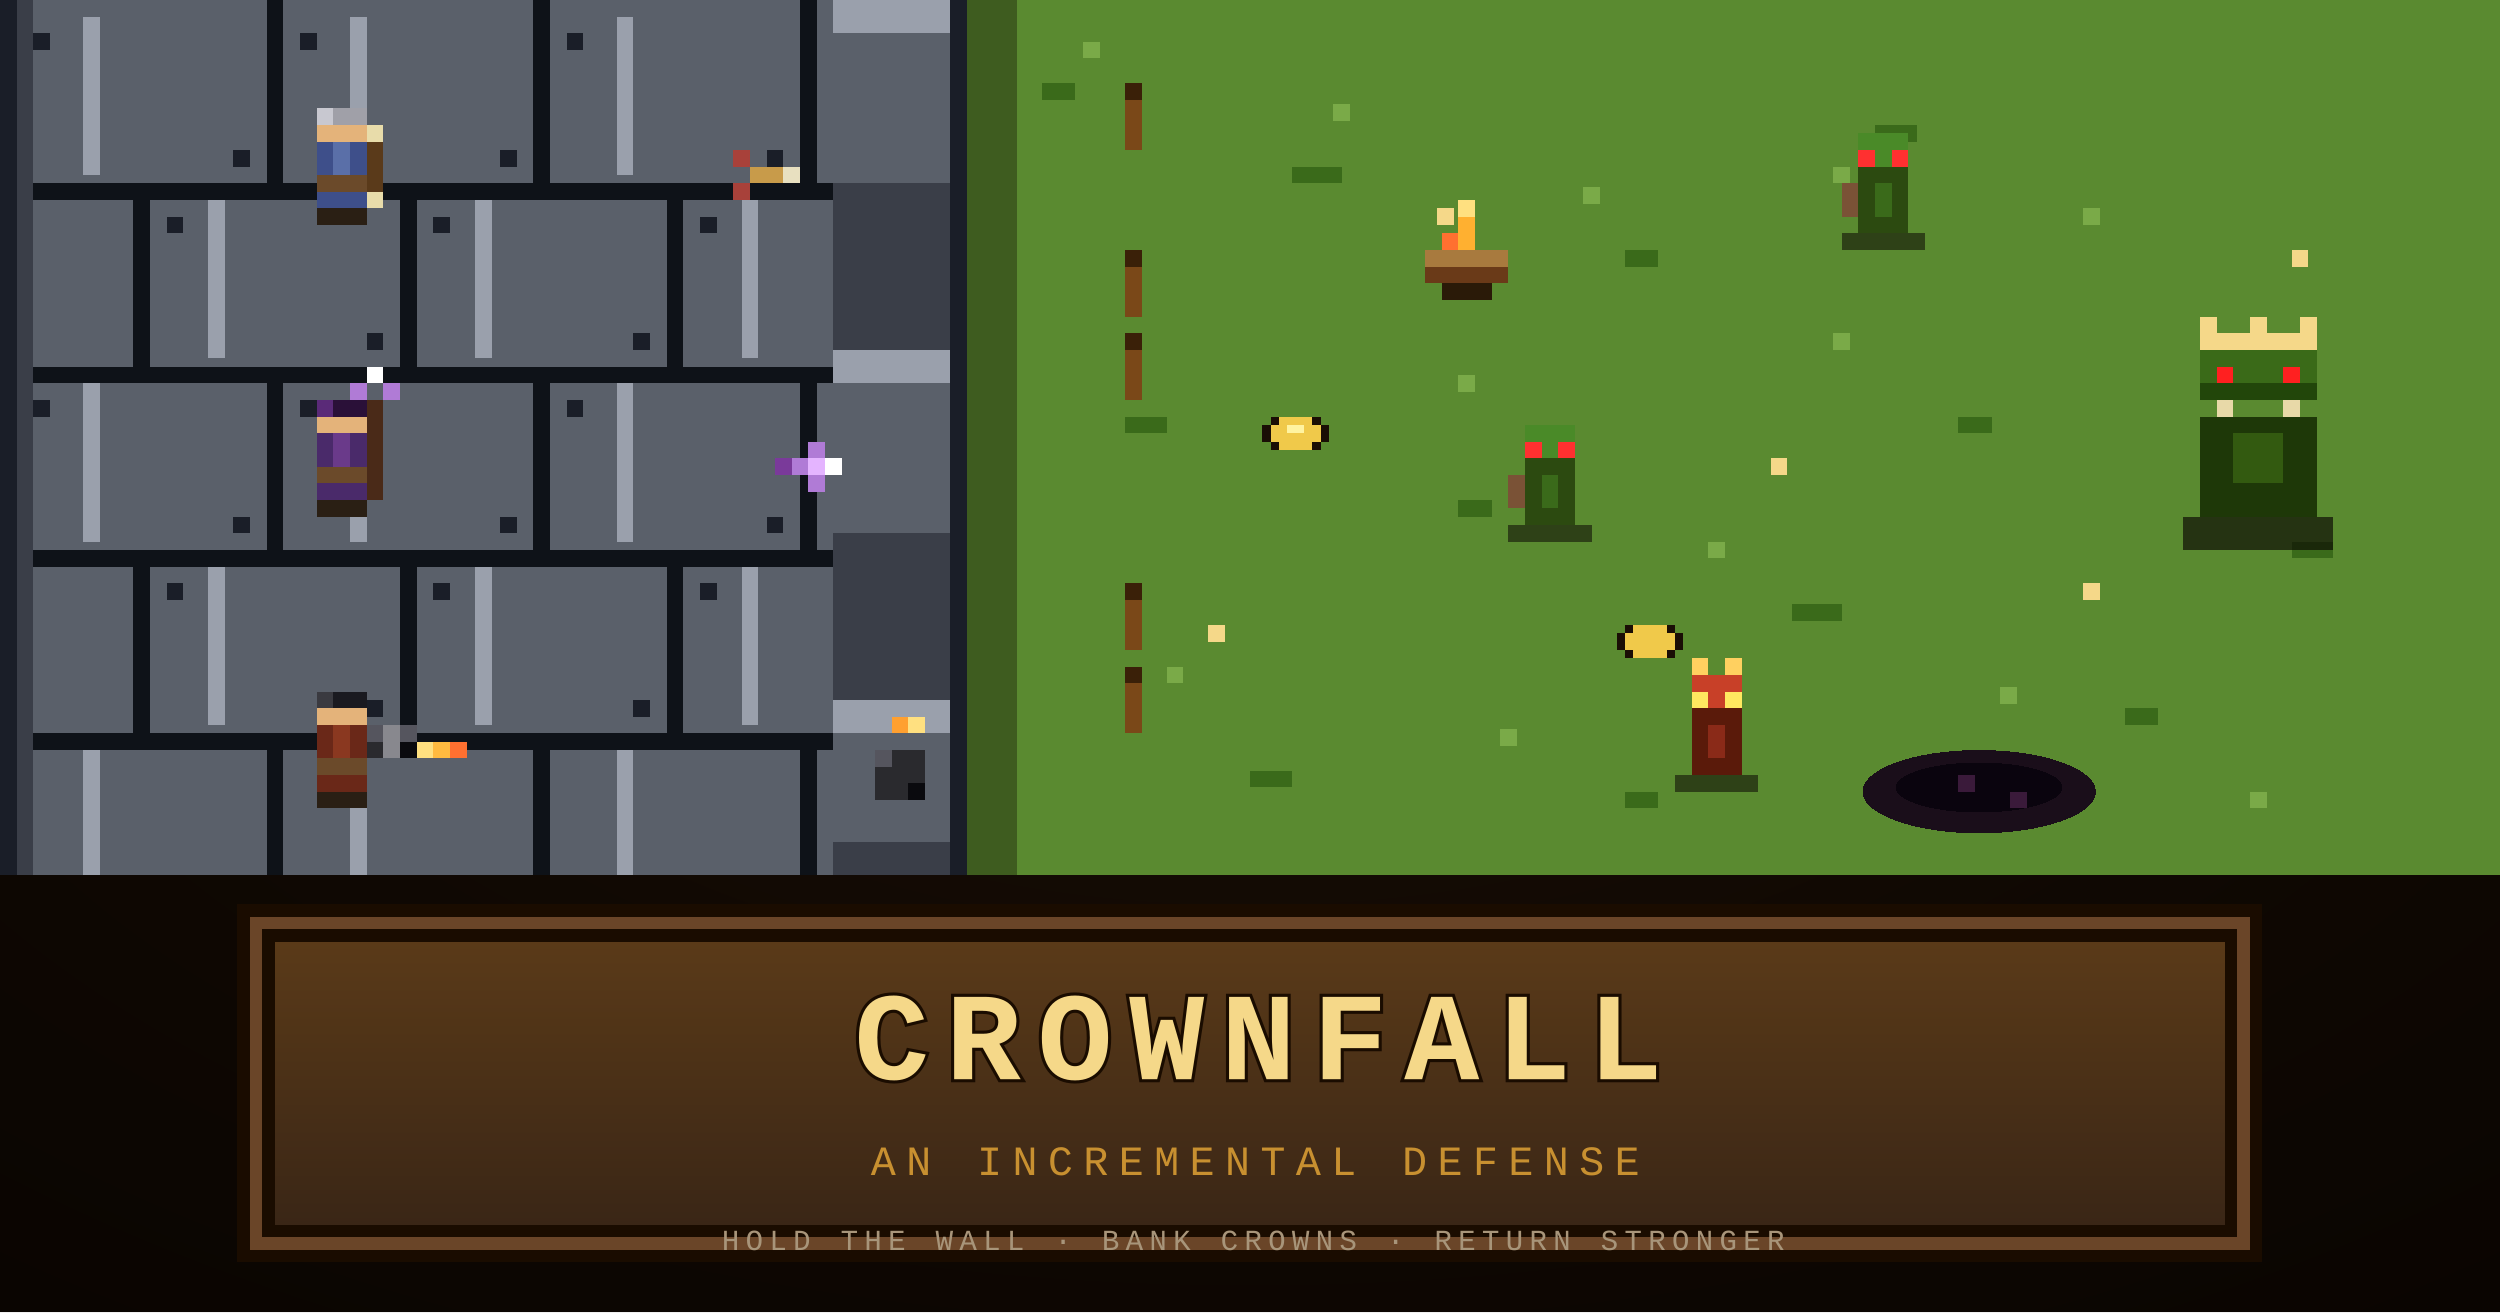
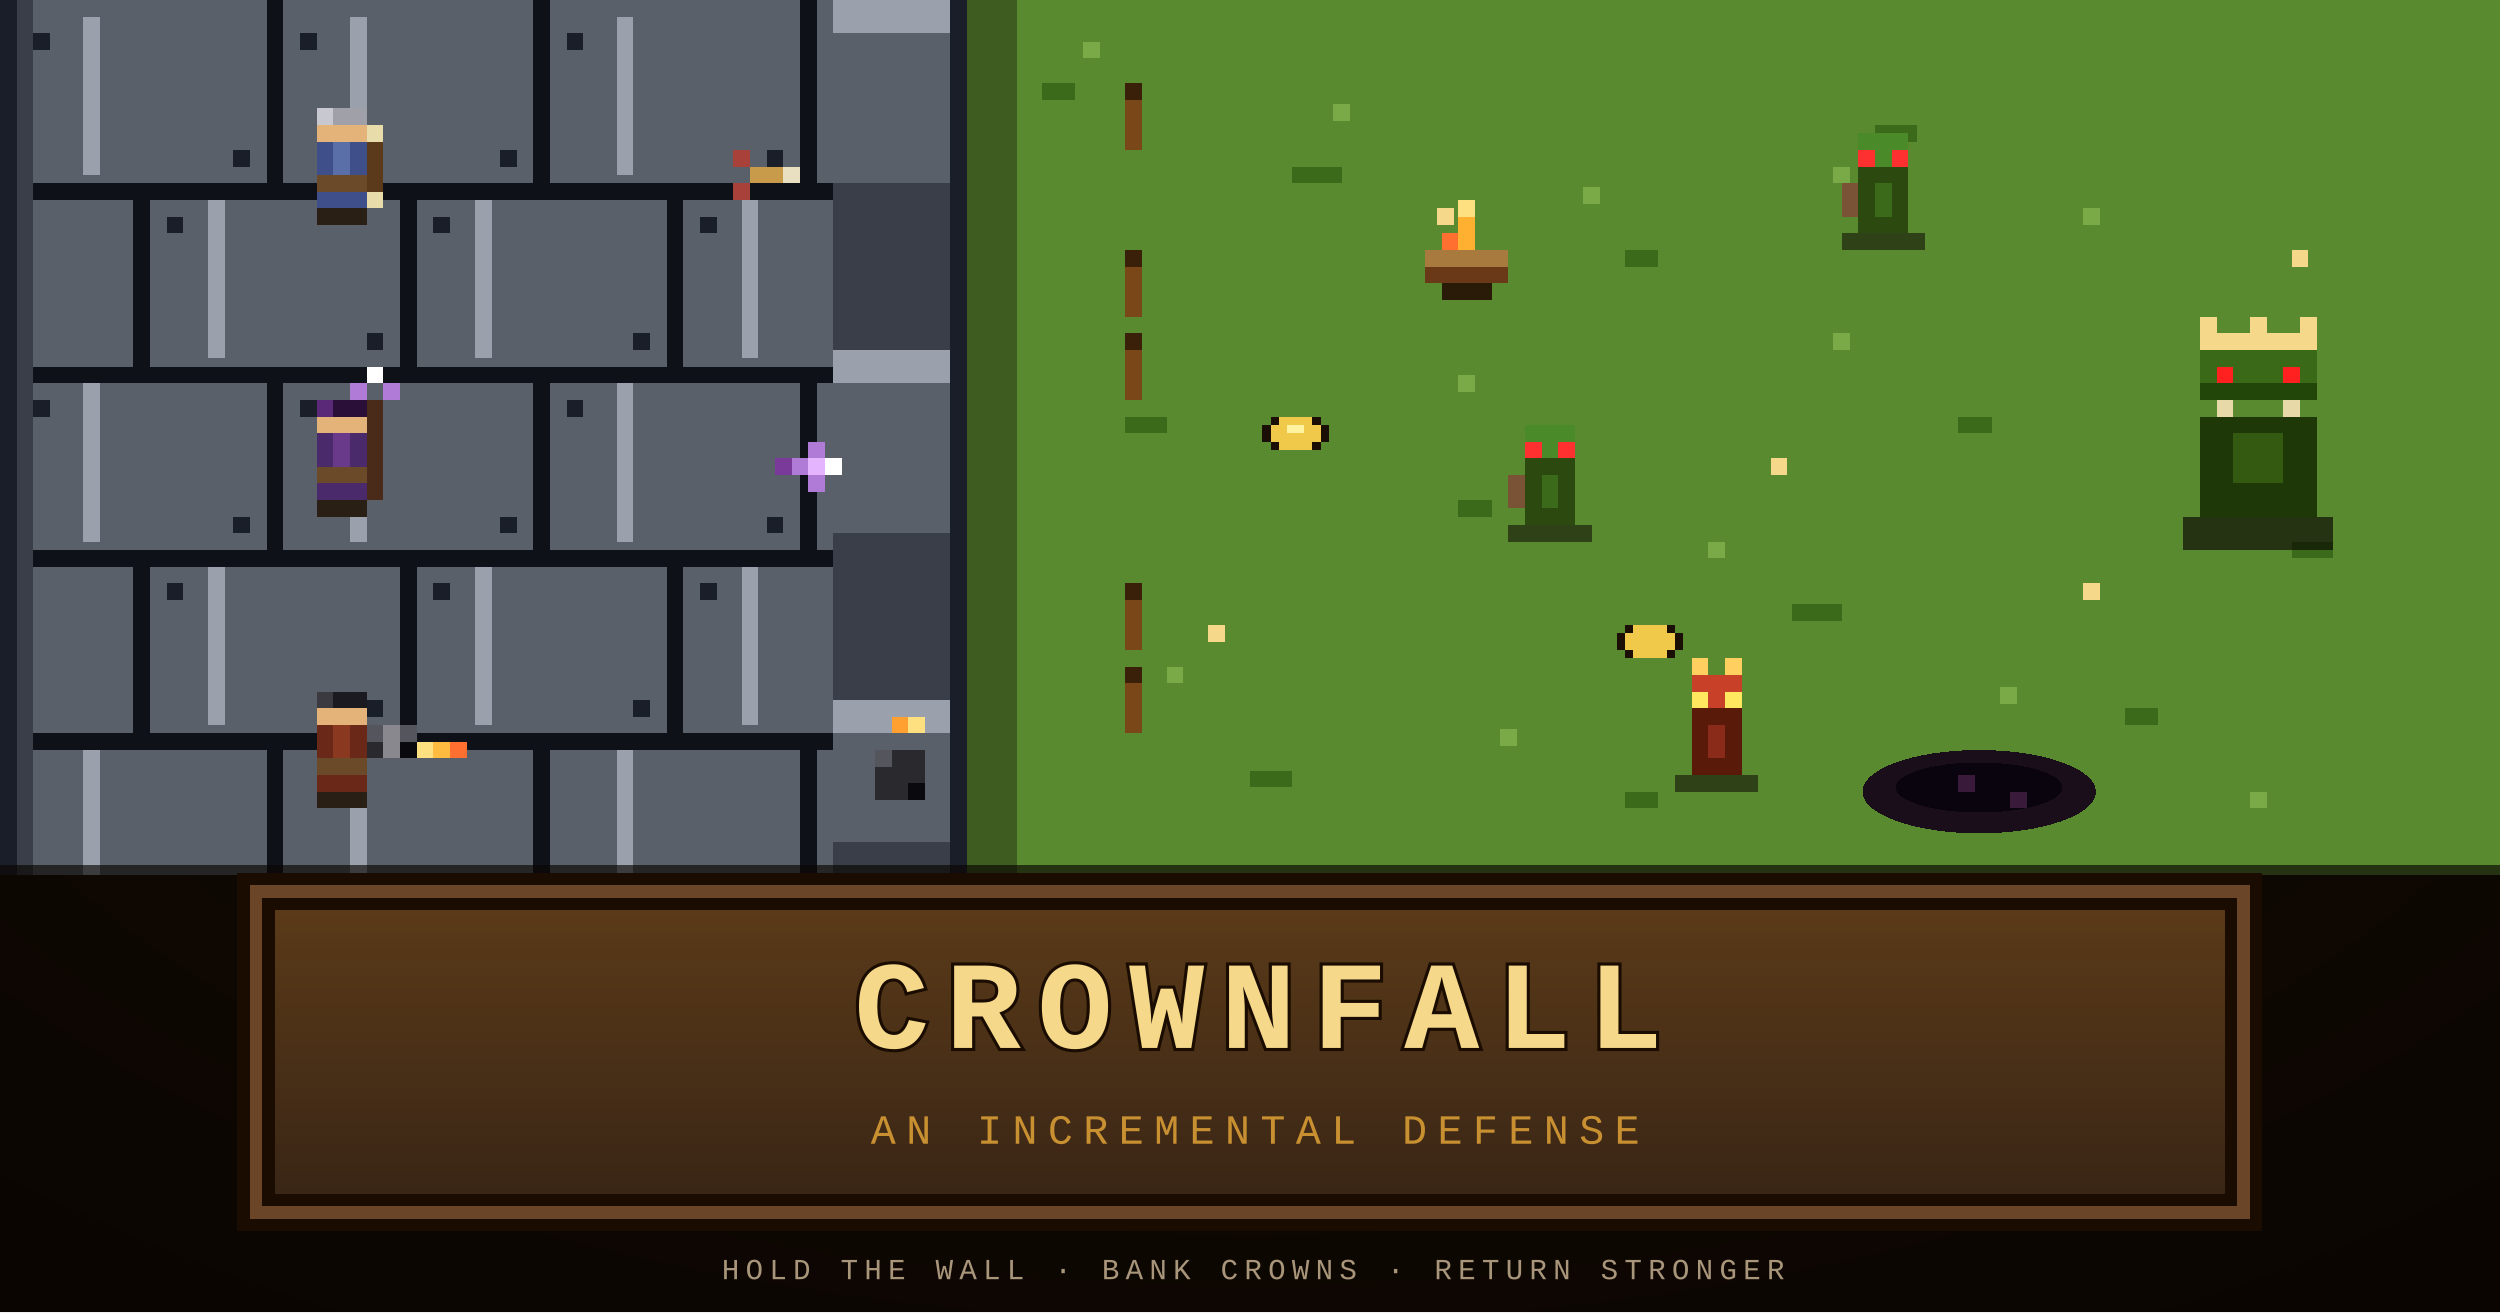
<svg xmlns="http://www.w3.org/2000/svg" width="1200" height="630" viewBox="0 0 1200 630" shape-rendering="crispEdges">
  <defs>
    <radialGradient id="bg" cx="50%" cy="40%" r="80%">
      <stop offset="0%" stop-color="#3a2410" />
      <stop offset="55%" stop-color="#1a0e05" />
      <stop offset="100%" stop-color="#0a0500" />
    </radialGradient>
  </defs>
  <rect width="1200" height="630" fill="url(#bg)" />
  <g id="grass">
    <rect x="464" y="0" width="736" height="420" fill="#5a8a30" />
    <g fill="#3a6a1a">
      <rect x="500" y="40" width="16" height="8" />
      <rect x="620" y="80" width="24" height="8" />
      <rect x="780" y="120" width="16" height="8" />
      <rect x="900" y="60" width="20" height="8" />
      <rect x="1080" y="180" width="16" height="8" />
      <rect x="540" y="200" width="20" height="8" />
      <rect x="700" y="240" width="16" height="8" />
      <rect x="860" y="290" width="24" height="8" />
      <rect x="1020" y="340" width="16" height="8" />
      <rect x="600" y="370" width="20" height="8" />
      <rect x="780" y="380" width="16" height="8" />
      <rect x="940" y="200" width="16" height="8" />
      <rect x="1100" y="260" width="20" height="8" />
    </g>
    <g fill="#7aaa48">
      <rect x="520" y="20" width="8" height="8" />
      <rect x="640" y="50" width="8" height="8" />
      <rect x="760" y="90" width="8" height="8" />
      <rect x="880" y="160" width="8" height="8" />
      <rect x="1000" y="100" width="8" height="8" />
      <rect x="700" y="180" width="8" height="8" />
      <rect x="820" y="260" width="8" height="8" />
      <rect x="960" y="330" width="8" height="8" />
      <rect x="1080" y="380" width="8" height="8" />
      <rect x="560" y="320" width="8" height="8" />
      <rect x="720" y="350" width="8" height="8" />
      <rect x="880" y="80" width="8" height="8" />
    </g>
    <g fill="#f5d889">
      <rect x="690" y="100" width="8" height="8" />
      <rect x="850" y="220" width="8" height="8" />
      <rect x="1000" y="280" width="8" height="8" />
      <rect x="1100" y="120" width="8" height="8" />
      <rect x="580" y="300" width="8" height="8" />
      <rect x="950" y="380" width="8" height="8" />
    </g>
  </g>
  <g id="wall">
    <rect x="0" y="0" width="400" height="420" fill="#5a606a" />
    <g fill="#0e1218">
      <rect x="0" y="88" width="400" height="8" />
      <rect x="0" y="176" width="400" height="8" />
      <rect x="0" y="264" width="400" height="8" />
      <rect x="0" y="352" width="400" height="8" />
    </g>
    <g fill="#0e1218">
      <rect x="128" y="0" width="8" height="88" />
      <rect x="256" y="0" width="8" height="88" />
      <rect x="384" y="0" width="8" height="88" />
      <rect x="64" y="88" width="8" height="88" />
      <rect x="192" y="88" width="8" height="88" />
      <rect x="320" y="88" width="8" height="88" />
      <rect x="128" y="176" width="8" height="88" />
      <rect x="256" y="176" width="8" height="88" />
      <rect x="384" y="176" width="8" height="88" />
      <rect x="64" y="264" width="8" height="88" />
      <rect x="192" y="264" width="8" height="88" />
      <rect x="320" y="264" width="8" height="88" />
      <rect x="128" y="352" width="8" height="68" />
      <rect x="256" y="352" width="8" height="68" />
      <rect x="384" y="352" width="8" height="68" />
    </g>
    <g fill="#9aa0ac">
      <rect x="40" y="8" width="8" height="76" />
      <rect x="168" y="8" width="8" height="76" />
      <rect x="296" y="8" width="8" height="76" />
      <rect x="100" y="96" width="8" height="76" />
      <rect x="228" y="96" width="8" height="76" />
      <rect x="356" y="96" width="8" height="76" />
      <rect x="40" y="184" width="8" height="76" />
      <rect x="168" y="184" width="8" height="76" />
      <rect x="296" y="184" width="8" height="76" />
      <rect x="100" y="272" width="8" height="76" />
      <rect x="228" y="272" width="8" height="76" />
      <rect x="356" y="272" width="8" height="76" />
      <rect x="40" y="360" width="8" height="60" />
      <rect x="168" y="360" width="8" height="60" />
      <rect x="296" y="360" width="8" height="60" />
    </g>
    <g fill="#1a1e28">
      <rect x="16" y="16" width="8" height="8" />
      <rect x="112" y="72" width="8" height="8" />
      <rect x="144" y="16" width="8" height="8" />
      <rect x="240" y="72" width="8" height="8" />
      <rect x="272" y="16" width="8" height="8" />
      <rect x="368" y="72" width="8" height="8" />
      <rect x="80" y="104" width="8" height="8" />
      <rect x="176" y="160" width="8" height="8" />
      <rect x="208" y="104" width="8" height="8" />
      <rect x="304" y="160" width="8" height="8" />
      <rect x="336" y="104" width="8" height="8" />
      <rect x="16" y="192" width="8" height="8" />
      <rect x="112" y="248" width="8" height="8" />
      <rect x="144" y="192" width="8" height="8" />
      <rect x="240" y="248" width="8" height="8" />
      <rect x="272" y="192" width="8" height="8" />
      <rect x="368" y="248" width="8" height="8" />
      <rect x="80" y="280" width="8" height="8" />
      <rect x="176" y="336" width="8" height="8" />
      <rect x="208" y="280" width="8" height="8" />
      <rect x="304" y="336" width="8" height="8" />
      <rect x="336" y="280" width="8" height="8" />
    </g>
    <rect x="0" y="0" width="16" height="420" fill="#3a3e48" />
    <rect x="0" y="0" width="8" height="420" fill="#1a1e28" />
    <g id="merlons">
      <g fill="#5a606a">
        <rect x="400" y="0" width="64" height="104" />
        <rect x="400" y="168" width="64" height="104" />
        <rect x="400" y="336" width="64" height="84" />
      </g>
      <g fill="#9aa0ac">
        <rect x="400" y="0" width="64" height="16" />
        <rect x="400" y="168" width="64" height="16" />
        <rect x="400" y="336" width="64" height="16" />
      </g>
      <g fill="#3a3e48">
        <rect x="400" y="88" width="64" height="16" />
        <rect x="400" y="256" width="64" height="16" />
        <rect x="400" y="404" width="64" height="16" />
      </g>
      <g fill="#3a3e48">
        <rect x="400" y="104" width="64" height="64" />
        <rect x="400" y="272" width="64" height="64" />
      </g>
      <g fill="#1a1e28">
        <rect x="456" y="0" width="8" height="420" />
      </g>
      <rect x="464" y="0" width="24" height="420" fill="rgba(10,6,2,0.35)" />
    </g>
  </g>
  <g id="hero-archer" transform="translate(160, 60)">
    <rect x="-8" y="40" width="24" height="8" fill="#2a1f14" />
    <rect x="-8" y="8" width="24" height="32" fill="#3e4f8a" />
    <rect x="0" y="8" width="8" height="16" fill="#5a6fa8" />
    <rect x="-8" y="24" width="24" height="8" fill="#6b4a2a" />
    <rect x="-8" y="0" width="24" height="8" fill="#e4b37a" />
    <rect x="-8" y="-8" width="24" height="8" fill="#a0a0a8" />
    <rect x="-8" y="-8" width="8" height="8" fill="#c8c8d0" />
    <rect x="16" y="0" width="8" height="40" fill="#5a3a1a" />
    <rect x="16" y="0" width="8" height="8" fill="#e8dcaa" />
    <rect x="16" y="32" width="8" height="8" fill="#e8dcaa" />
  </g>
  <g id="hero-mage" transform="translate(160, 200)">
    <rect x="-8" y="40" width="24" height="8" fill="#2a1f14" />
    <rect x="-8" y="8" width="24" height="32" fill="#4a2a6a" />
    <rect x="0" y="8" width="8" height="16" fill="#6a3a8a" />
    <rect x="-8" y="24" width="24" height="8" fill="#6b4a2a" />
    <rect x="-8" y="0" width="24" height="8" fill="#e4b37a" />
    <rect x="-8" y="-8" width="24" height="8" fill="#2a1038" />
    <rect x="-8" y="-8" width="8" height="8" fill="#5a2a78" />
    <rect x="16" y="-8" width="8" height="48" fill="#4a2a18" />
    <rect x="16" y="-24" width="8" height="8" fill="#e4b4ff" />
    <rect x="8" y="-16" width="8" height="8" fill="#b07bd6" />
    <rect x="24" y="-16" width="8" height="8" fill="#b07bd6" />
    <rect x="16" y="-24" width="8" height="8" fill="#ffffff" />
  </g>
  <g id="hero-cannoneer" transform="translate(160, 340)">
    <rect x="-8" y="40" width="24" height="8" fill="#2a1f14" />
    <rect x="-8" y="8" width="24" height="32" fill="#6a2818" />
    <rect x="0" y="8" width="8" height="16" fill="#8a3820" />
    <rect x="-8" y="24" width="24" height="8" fill="#6b4a2a" />
    <rect x="-8" y="0" width="24" height="8" fill="#e4b37a" />
    <rect x="-8" y="-8" width="24" height="8" fill="#1a1a20" />
    <rect x="-8" y="-8" width="8" height="8" fill="#3a3a40" />
    <rect x="16" y="8" width="24" height="16" fill="#2a2a2e" />
    <rect x="16" y="8" width="24" height="8" fill="#55555e" />
    <rect x="32" y="16" width="8" height="8" fill="#0a0a0e" />
    <rect x="24" y="8" width="8" height="16" fill="#88888e" />
    <rect x="40" y="16" width="8" height="8" fill="#ffe080" />
    <rect x="48" y="16" width="8" height="8" fill="#ffba40" />
    <rect x="56" y="16" width="8" height="8" fill="#ff7030" />
  </g>
  <g transform="translate(360, 80)">
    <rect x="0" y="0" width="16" height="8" fill="#c89b4a" />
    <rect x="16" y="0" width="8" height="8" fill="#e8e0c0" />
    <rect x="-8" y="-8" width="8" height="8" fill="#a8413a" />
    <rect x="-8" y="8" width="8" height="8" fill="#a8413a" />
  </g>
  <g transform="translate(380, 220)">
    <rect x="-8" y="0" width="8" height="8" fill="#7a3a9a" />
    <rect x="0" y="0" width="16" height="8" fill="#b07bd6" />
    <rect x="8" y="-8" width="8" height="8" fill="#b07bd6" />
    <rect x="8" y="8" width="8" height="8" fill="#b07bd6" />
    <rect x="8" y="0" width="8" height="8" fill="#e4b4ff" />
    <rect x="16" y="0" width="8" height="8" fill="#ffffff" />
  </g>
  <g transform="translate(420, 360)">
    <rect x="0" y="0" width="24" height="24" fill="#2a2a2e" />
    <rect x="0" y="0" width="8" height="8" fill="#55555e" />
    <rect x="16" y="16" width="8" height="8" fill="#0a0a0e" />
    <rect x="8" y="-16" width="8" height="8" fill="#ffa030" />
    <rect x="16" y="-16" width="8" height="8" fill="#ffe080" />
  </g>
  <g id="enemy-goblin-1" transform="translate(900, 80)">
    <rect x="-16" y="32" width="40" height="8" fill="rgba(10,6,2,0.55)" />
    <rect x="-8" y="0" width="24" height="32" fill="#2c4a10" />
    <rect x="0" y="8" width="8" height="16" fill="#3a6a1a" />
    <rect x="-8" y="-16" width="24" height="16" fill="#4a8a28" />
    <rect x="-8" y="-8" width="8" height="8" fill="#ff3030" />
    <rect x="8" y="-8" width="8" height="8" fill="#ff3030" />
    <rect x="-16" y="8" width="8" height="16" fill="#7a5236" />
  </g>
  <g id="enemy-goblin-2" transform="translate(740, 220)">
    <rect x="-16" y="32" width="40" height="8" fill="rgba(10,6,2,0.55)" />
    <rect x="-8" y="0" width="24" height="32" fill="#2c4a10" />
    <rect x="0" y="8" width="8" height="16" fill="#3a6a1a" />
    <rect x="-8" y="-16" width="24" height="16" fill="#4a8a28" />
    <rect x="-8" y="-8" width="8" height="8" fill="#ff3030" />
    <rect x="8" y="-8" width="8" height="8" fill="#ff3030" />
    <rect x="-16" y="8" width="8" height="16" fill="#7a5236" />
  </g>
  <g id="enemy-charger" transform="translate(820, 340)">
    <rect x="-16" y="32" width="40" height="8" fill="rgba(10,6,2,0.55)" />
    <rect x="-8" y="0" width="24" height="32" fill="#5a1a0a" />
    <rect x="0" y="8" width="8" height="16" fill="#8a2a18" />
    <rect x="-8" y="-16" width="24" height="16" fill="#c84028" />
    <rect x="-8" y="-8" width="8" height="8" fill="#ffe860" />
    <rect x="8" y="-8" width="8" height="8" fill="#ffe860" />
    <rect x="-8" y="-24" width="8" height="8" fill="#ffd060" />
    <rect x="8" y="-24" width="8" height="8" fill="#ffd060" />
  </g>
  <g id="boss" transform="translate(1080, 200)">
    <rect x="-32" y="48" width="72" height="16" fill="rgba(10,6,2,0.65)" />
    <rect x="-24" y="0" width="56" height="48" fill="#1e3808" />
    <rect x="-8" y="8" width="24" height="24" fill="#335a10" />
    <rect x="-24" y="-32" width="56" height="24" fill="#3a6a18" />
    <rect x="-24" y="-16" width="56" height="8" fill="#22460a" />
    <rect x="-24" y="-40" width="56" height="8" fill="#f5d889" />
    <rect x="-24" y="-48" width="8" height="8" fill="#f5d889" />
    <rect x="0" y="-48" width="8" height="8" fill="#f5d889" />
    <rect x="24" y="-48" width="8" height="8" fill="#f5d889" />
    <rect x="-16" y="-24" width="8" height="8" fill="#ff2020" />
    <rect x="16" y="-24" width="8" height="8" fill="#ff2020" />
    <rect x="-16" y="-8" width="8" height="8" fill="#e8d9a8" />
    <rect x="16" y="-8" width="8" height="8" fill="#e8d9a8" />
  </g>
  <g fill="#3a2008">
    <rect x="540" y="40" width="8" height="8" />
    <rect x="540" y="120" width="8" height="8" />
    <rect x="540" y="160" width="8" height="8" />
    <rect x="540" y="280" width="8" height="8" />
    <rect x="540" y="320" width="8" height="8" />
  </g>
  <g fill="#7a4818">
    <rect x="540" y="48" width="8" height="24" />
    <rect x="540" y="128" width="8" height="24" />
    <rect x="540" y="168" width="8" height="24" />
    <rect x="540" y="288" width="8" height="24" />
    <rect x="540" y="328" width="8" height="24" />
  </g>
  <g transform="translate(700, 120)">
    <rect x="-8" y="16" width="24" height="8" fill="#2a1a08" />
    <rect x="-16" y="0" width="40" height="16" fill="#6a3a18" />
    <rect x="-16" y="0" width="40" height="8" fill="#a87a3e" />
    <rect x="0" y="-16" width="8" height="16" fill="#ffb030" />
    <rect x="0" y="-24" width="8" height="8" fill="#ffe080" />
    <rect x="-8" y="-8" width="8" height="8" fill="#ff7030" />
  </g>
  <ellipse cx="950" cy="380" rx="56" ry="20" fill="#1a0e1a" />
  <ellipse cx="950" cy="378" rx="40" ry="12" fill="#0a040e" />
  <rect x="940" y="372" width="8" height="8" fill="#3a1a3a" />
  <rect x="965" y="380" width="8" height="8" fill="#3a1a3a" />
  <g fill="#1a0e05">
    <rect x="610" y="200" width="24" height="16" />
    <rect x="606" y="204" width="32" height="8" />
  </g>
  <g fill="#f0c94a">
    <rect x="614" y="200" width="16" height="16" />
    <rect x="610" y="204" width="24" height="8" />
  </g>
  <g fill="#fff3a0">
    <rect x="618" y="204" width="8" height="4" />
  </g>
  <g fill="#1a0e05">
    <rect x="780" y="300" width="24" height="16" />
    <rect x="776" y="304" width="32" height="8" />
  </g>
  <g fill="#f0c94a">
    <rect x="784" y="300" width="16" height="16" />
    <rect x="780" y="304" width="24" height="8" />
  </g>
  <defs>
    <linearGradient id="banner" x1="0" y1="0" x2="0" y2="1">
      <stop offset="0%" stop-color="#5a3a18" />
      <stop offset="100%" stop-color="#3a2616" />
    </linearGradient>
  </defs>
-   <rect x="0" y="420" width="1200" height="210" fill="rgba(10,6,2,0.65)" />
-   <g transform="translate(120, 440)">
+   <rect x="0" y="415" width="1200" height="215" fill="rgba(10,6,2,0.65)" />
+   <g transform="translate(120, 425)">
    <rect x="-6" y="-6" width="972" height="172" fill="#1a0c00" />
    <rect x="0" y="0" width="960" height="160" fill="#6a4528" />
    <rect x="6" y="6" width="948" height="148" fill="#1a0c00" />
    <rect x="12" y="12" width="936" height="136" fill="url(#banner)" />
    <text x="484" y="78" text-anchor="middle" font-family="'Press Start 2P', 'Courier New', monospace" font-size="60" font-weight="bold" fill="#f5d889" letter-spacing="8" stroke="#1a0c00" stroke-width="3" paint-order="stroke">CROWNFALL</text>
    <text x="482.5" y="124" text-anchor="middle" font-family="'Press Start 2P', 'Courier New', monospace" font-size="20" fill="#c89030" letter-spacing="5">AN INCREMENTAL DEFENSE</text>
  </g>
-   <text x="601.5" y="600" text-anchor="middle" font-family="'Press Start 2P', 'Courier New', monospace" font-size="14" fill="#a8957a" letter-spacing="3">HOLD THE WALL  ·  BANK CROWNS  ·  RETURN STRONGER</text>
+   <text x="601.5" y="614" text-anchor="middle" font-family="'Press Start 2P', 'Courier New', monospace" font-size="14" fill="#a8957a" letter-spacing="3">HOLD THE WALL  ·  BANK CROWNS  ·  RETURN STRONGER</text>
</svg>
